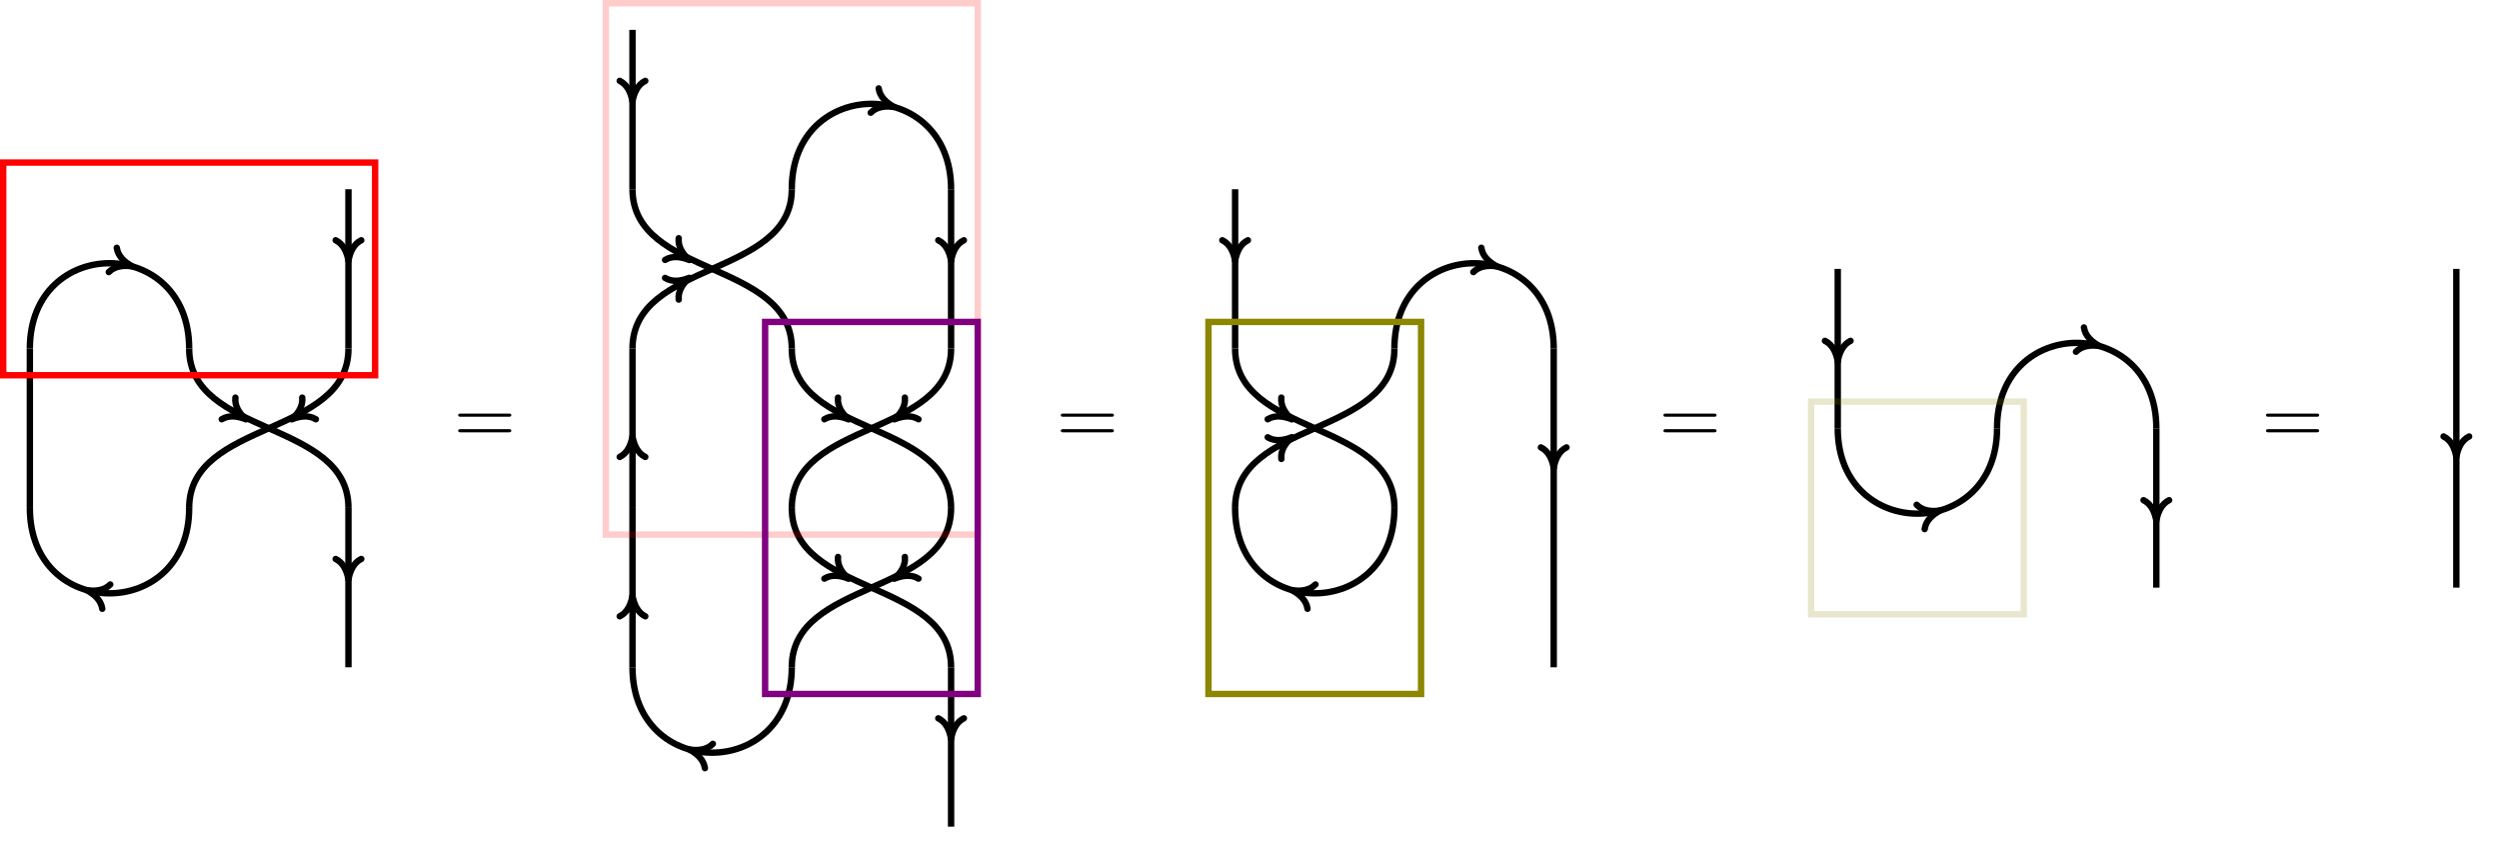
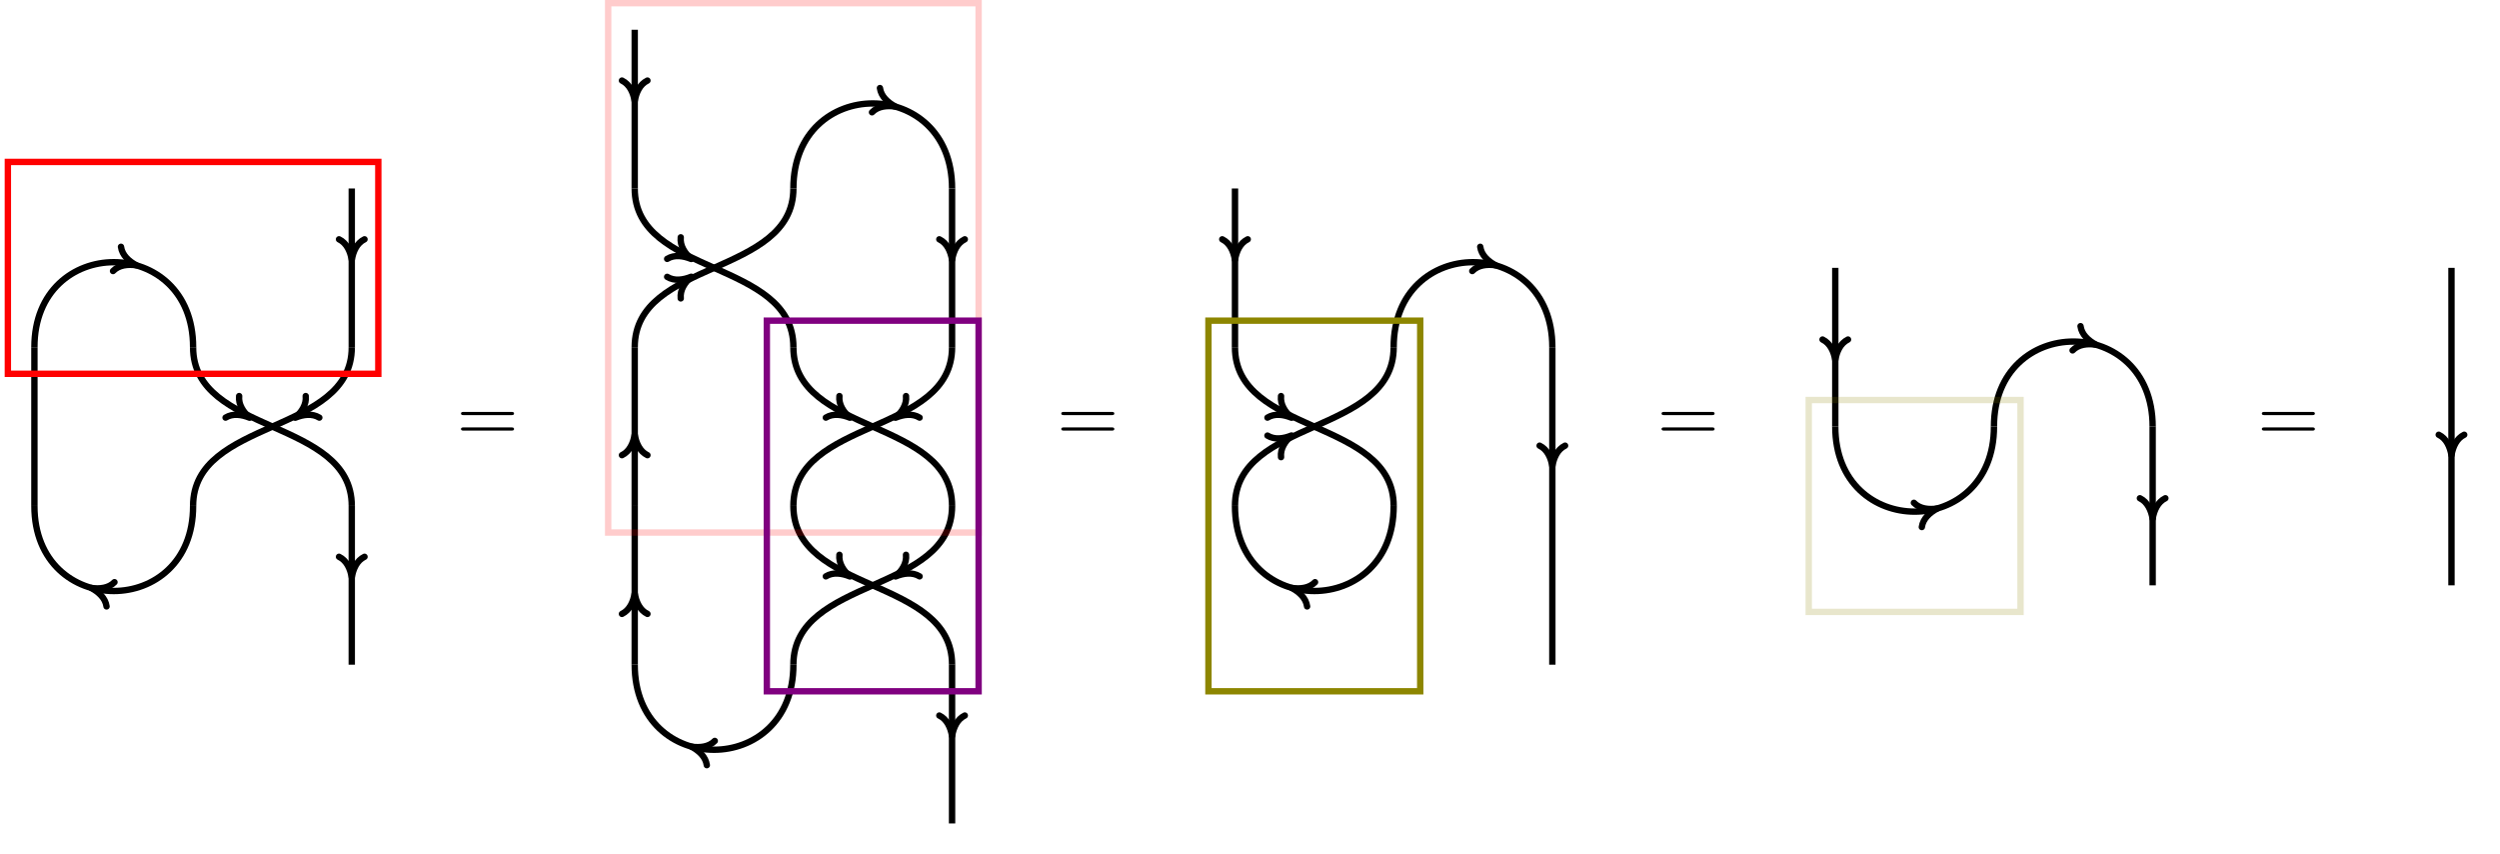
- <svg xmlns="http://www.w3.org/2000/svg" xmlns:xlink="http://www.w3.org/1999/xlink" width="466.931pt" height="159.378pt" viewBox="0 0 466.931 159.378" version="1.1">
+ <svg xmlns="http://www.w3.org/2000/svg" xmlns:xlink="http://www.w3.org/1999/xlink" width="466.931pt" height="159.378pt" viewBox="0 0 466.931 159.378" version="1.2">
  <defs>
    <g>
      <symbol overflow="visible" id="glyph0-0">
        <path style="stroke:none;" d="" />
      </symbol>
      <symbol overflow="visible" id="glyph0-1">
-         <path style="stroke:none;" d="M 10.266 -4.891 C 10.484 -4.891 10.766 -4.891 10.766 -5.188 C 10.766 -5.484 10.484 -5.484 10.281 -5.484 L 1.328 -5.484 C 1.125 -5.484 0.844 -5.484 0.844 -5.188 C 0.844 -4.891 1.125 -4.891 1.344 -4.891 Z M 10.281 -1.984 C 10.484 -1.984 10.766 -1.984 10.766 -2.281 C 10.766 -2.578 10.484 -2.578 10.266 -2.578 L 1.344 -2.578 C 1.125 -2.578 0.844 -2.578 0.844 -2.281 C 0.844 -1.984 1.125 -1.984 1.328 -1.984 Z M 10.281 -1.984 " />
+         <path style="stroke:none;" d="M 10.234 -4.875 C 10.453 -4.875 10.734 -4.875 10.734 -5.172 C 10.734 -5.469 10.453 -5.469 10.25 -5.469 L 1.328 -5.469 C 1.109 -5.469 0.828 -5.469 0.828 -5.172 C 0.828 -4.875 1.109 -4.875 1.344 -4.875 Z M 10.25 -1.984 C 10.453 -1.984 10.734 -1.984 10.734 -2.281 C 10.734 -2.578 10.453 -2.578 10.234 -2.578 L 1.344 -2.578 C 1.109 -2.578 0.828 -2.578 0.828 -2.281 C 0.828 -1.984 1.109 -1.984 1.328 -1.984 Z M 10.25 -1.984 " />
      </symbol>
    </g>
+     <clipPath id="clip1">
+       <path d="M 0.875 32 L 53 32 L 53 82 L 0.875 82 Z M 0.875 32 " />
+     </clipPath>
+     <clipPath id="clip2">
+       <path d="M 0.875 77 L 53 77 L 53 128 L 0.875 128 Z M 0.875 77 " />
+     </clipPath>
+     <clipPath id="clip3">
+       <path d="M 0.875 29 L 72 29 L 72 71 L 0.875 71 Z M 0.875 29 " />
+     </clipPath>
  </defs>
  <g id="surface1">
-     <path style="fill:none;stroke-width:0.797;stroke-linecap:butt;stroke-linejoin:miter;stroke:rgb(0%,0%,0%);stroke-opacity:1;stroke-miterlimit:10;" d="M 19.842 -29.763 L 19.842 -9.922 " transform="matrix(1.5,0,0,-1.5,35.343,79.9885)" />
-     <path style="fill:none;stroke-width:0.797;stroke-linecap:round;stroke-linejoin:round;stroke:rgb(0%,0%,0%);stroke-opacity:1;stroke-miterlimit:10;" d="M 2.55 1.595 C 2.084 0.637 1.047 0.186 0 0.001 C 1.047 -0.186 2.084 -0.637 2.55 -1.595 " transform="matrix(0,-1.5,-1.5,0,65.10714,108.2233)" />
-     <path style="fill:none;stroke-width:0.797;stroke-linecap:butt;stroke-linejoin:miter;stroke:rgb(0%,0%,0%);stroke-opacity:1;stroke-miterlimit:10;" d="M 19.842 -9.922 C 19.842 1.065 0.001 -1.065 0.001 9.922 " transform="matrix(1.5,0,0,-1.5,35.343,79.9885)" />
-     <path style="fill:none;stroke-width:0.797;stroke-linecap:round;stroke-linejoin:round;stroke:rgb(0%,0%,0%);stroke-opacity:1;stroke-miterlimit:10;" d="M 2.552 1.594 C 2.084 0.637 1.047 0.187 0 0.001 C 1.045 -0.187 2.084 -0.637 2.55 -1.593 " transform="matrix(-1.269,-0.799695,-0.799695,1.269,45.94284,78.32275)" />
-     <path style="fill:none;stroke-width:0.797;stroke-linecap:butt;stroke-linejoin:miter;stroke:rgb(0%,0%,0%);stroke-opacity:1;stroke-miterlimit:10;" d="M -19.843 9.922 C -19.843 24.094 0.001 24.094 0.001 9.922 " transform="matrix(1.5,0,0,-1.5,35.343,79.9885)" />
-     <path style="fill:none;stroke-width:0.797;stroke-linecap:round;stroke-linejoin:round;stroke:rgb(0%,0%,0%);stroke-opacity:1;stroke-miterlimit:10;" d="M -2.551 1.594 C -2.085 0.637 -1.046 0.186 -0.001 0.001 C -1.047 -0.187 -2.086 -0.638 -2.55 -1.594 " transform="matrix(1.424955,0.468315,0.468315,-1.424955,24.70428,49.7398)" />
-     <path style="fill:none;stroke-width:0.797;stroke-linecap:butt;stroke-linejoin:miter;stroke:rgb(0%,0%,0%);stroke-opacity:1;stroke-miterlimit:10;" d="M -19.843 9.922 L -19.843 -9.922 " transform="matrix(1.5,0,0,-1.5,35.343,79.9885)" />
-     <path style="fill:none;stroke-width:0.797;stroke-linecap:butt;stroke-linejoin:miter;stroke:rgb(0%,0%,0%);stroke-opacity:1;stroke-miterlimit:10;" d="M 0.001 -9.922 C 0.001 -24.094 -19.843 -24.094 -19.843 -9.922 " transform="matrix(1.5,0,0,-1.5,35.343,79.9885)" />
-     <path style="fill:none;stroke-width:0.797;stroke-linecap:round;stroke-linejoin:round;stroke:rgb(0%,0%,0%);stroke-opacity:1;stroke-miterlimit:10;" d="M -2.55 1.594 C -2.085 0.637 -1.046 0.186 -0.001 0 C -1.047 -0.187 -2.086 -0.638 -2.55 -1.594 " transform="matrix(-1.424955,-0.468315,-0.468315,1.424955,16.2177,110.2372)" />
-     <path style="fill:none;stroke-width:0.797;stroke-linecap:butt;stroke-linejoin:miter;stroke:rgb(0%,0%,0%);stroke-opacity:1;stroke-miterlimit:10;" d="M 0.001 -9.922 C 0.001 1.065 19.842 -1.065 19.842 9.922 " transform="matrix(1.5,0,0,-1.5,35.343,79.9885)" />
-     <path style="fill:none;stroke-width:0.797;stroke-linecap:round;stroke-linejoin:round;stroke:rgb(0%,0%,0%);stroke-opacity:1;stroke-miterlimit:10;" d="M 2.55 1.593 C 2.083 0.638 1.047 0.186 -0 -0.001 C 1.046 -0.187 2.086 -0.638 2.552 -1.594 " transform="matrix(1.269,-0.799695,-0.799695,-1.269,54.50717,78.32275)" />
-     <path style="fill:none;stroke-width:0.797;stroke-linecap:butt;stroke-linejoin:miter;stroke:rgb(0%,0%,0%);stroke-opacity:1;stroke-miterlimit:10;" d="M 19.842 9.922 L 19.842 29.763 " transform="matrix(1.5,0,0,-1.5,35.343,79.9885)" />
-     <path style="fill:none;stroke-width:0.797;stroke-linecap:round;stroke-linejoin:round;stroke:rgb(0%,0%,0%);stroke-opacity:1;stroke-miterlimit:10;" d="M 2.549 1.595 C 2.083 0.637 1.047 0.186 -0 0.001 C 1.047 -0.186 2.083 -0.637 2.549 -1.595 " transform="matrix(0,-1.5,-1.5,0,65.10714,48.69524)" />
-     <path style="fill:none;stroke-width:0.797;stroke-linecap:butt;stroke-linejoin:miter;stroke:rgb(100%,0%,0%);stroke-opacity:1;stroke-miterlimit:10;" d="M -23.164 6.602 L 23.165 6.602 L 23.165 33.083 L -23.164 33.083 Z M -23.164 6.602 " transform="matrix(1.5,0,0,-1.5,35.343,79.9885)" />
+     <path style="fill:none;stroke-width:0.797;stroke-linecap:butt;stroke-linejoin:miter;stroke:rgb(0%,0%,0%);stroke-opacity:1;stroke-miterlimit:10;" d="M 19.842 -29.763 L 19.842 -9.92 " transform="matrix(1.494169,0,0,-1.494169,36.07883,79.67754)" />
+     <path style="fill:none;stroke-width:0.797;stroke-linecap:round;stroke-linejoin:round;stroke:rgb(0%,0%,0%);stroke-opacity:1;stroke-miterlimit:10;" d="M 2.55 1.595 C 2.085 0.638 1.047 0.186 0.001 0 C 1.047 -0.185 2.085 -0.637 2.55 -1.594 " transform="matrix(0,-1.494169,-1.494169,0,65.72727,107.8026)" />
+     <path style="fill:none;stroke-width:0.797;stroke-linecap:butt;stroke-linejoin:miter;stroke:rgb(0%,0%,0%);stroke-opacity:1;stroke-miterlimit:10;" d="M 19.842 -9.92 C 19.842 1.065 -0 -1.065 -0 9.923 " transform="matrix(1.494169,0,0,-1.494169,36.07883,79.67754)" />
+     <path style="fill:none;stroke-width:0.797;stroke-linecap:round;stroke-linejoin:round;stroke:rgb(0%,0%,0%);stroke-opacity:1;stroke-miterlimit:10;" d="M 2.551 1.593 C 2.084 0.637 1.045 0.187 -0 0.001 C 1.045 -0.187 2.084 -0.639 2.55 -1.594 " transform="matrix(-1.264067,-0.796586,-0.796586,1.264067,46.63747,78.01827)" />
+     <g clip-path="url(#clip1)" clip-rule="nonzero">
+       <path style="fill:none;stroke-width:0.797;stroke-linecap:butt;stroke-linejoin:miter;stroke:rgb(0%,0%,0%);stroke-opacity:1;stroke-miterlimit:10;" d="M -19.843 9.923 C -19.843 24.095 -0 24.095 -0 9.923 " transform="matrix(1.494169,0,0,-1.494169,36.07883,79.67754)" />
+     </g>
+     <path style="fill:none;stroke-width:0.797;stroke-linecap:round;stroke-linejoin:round;stroke:rgb(0%,0%,0%);stroke-opacity:1;stroke-miterlimit:10;" d="M -2.55 1.594 C -2.085 0.638 -1.047 0.187 -0.001 -0 C -1.046 -0.187 -2.083 -0.638 -2.55 -1.595 " transform="matrix(1.419415,0.466494,0.466494,-1.419415,25.48147,49.54644)" />
+     <path style="fill:none;stroke-width:0.797;stroke-linecap:butt;stroke-linejoin:miter;stroke:rgb(0%,0%,0%);stroke-opacity:1;stroke-miterlimit:10;" d="M -19.843 9.923 L -19.843 -9.92 " transform="matrix(1.494169,0,0,-1.494169,36.07883,79.67754)" />
+     <g clip-path="url(#clip2)" clip-rule="nonzero">
+       <path style="fill:none;stroke-width:0.797;stroke-linecap:butt;stroke-linejoin:miter;stroke:rgb(0%,0%,0%);stroke-opacity:1;stroke-miterlimit:10;" d="M -0 -9.92 C -0 -24.095 -19.843 -24.095 -19.843 -9.92 " transform="matrix(1.494169,0,0,-1.494169,36.07883,79.67754)" />
+     </g>
+     <path style="fill:none;stroke-width:0.797;stroke-linecap:round;stroke-linejoin:round;stroke:rgb(0%,0%,0%);stroke-opacity:1;stroke-miterlimit:10;" d="M -2.552 1.594 C -2.084 0.639 -1.046 0.187 0 0 C -1.045 -0.186 -2.085 -0.638 -2.55 -1.595 " transform="matrix(-1.419415,-0.466494,-0.466494,1.419415,17.02789,109.8087)" />
+     <path style="fill:none;stroke-width:0.797;stroke-linecap:butt;stroke-linejoin:miter;stroke:rgb(0%,0%,0%);stroke-opacity:1;stroke-miterlimit:10;" d="M -0 -9.92 C -0 1.065 19.842 -1.065 19.842 9.923 " transform="matrix(1.494169,0,0,-1.494169,36.07883,79.67754)" />
+     <path style="fill:none;stroke-width:0.797;stroke-linecap:round;stroke-linejoin:round;stroke:rgb(0%,0%,0%);stroke-opacity:1;stroke-miterlimit:10;" d="M 2.549 1.594 C 2.086 0.638 1.047 0.186 -0.001 -0.001 C 1.046 -0.188 2.085 -0.638 2.552 -1.594 " transform="matrix(1.264067,-0.796586,-0.796586,-1.264067,55.1685,78.01827)" />
+     <path style="fill:none;stroke-width:0.797;stroke-linecap:butt;stroke-linejoin:miter;stroke:rgb(0%,0%,0%);stroke-opacity:1;stroke-miterlimit:10;" d="M 19.842 9.923 L 19.842 29.765 " transform="matrix(1.494169,0,0,-1.494169,36.07883,79.67754)" />
+     <path style="fill:none;stroke-width:0.797;stroke-linecap:round;stroke-linejoin:round;stroke:rgb(0%,0%,0%);stroke-opacity:1;stroke-miterlimit:10;" d="M 2.55 1.595 C 2.085 0.638 1.047 0.186 -0.001 0 C 1.047 -0.185 2.085 -0.637 2.55 -1.594 " transform="matrix(0,-1.494169,-1.494169,0,65.72727,48.50594)" />
+     <g clip-path="url(#clip3)" clip-rule="nonzero">
+       <path style="fill:none;stroke-width:0.797;stroke-linecap:butt;stroke-linejoin:miter;stroke:rgb(100%,0%,0%);stroke-opacity:1;stroke-miterlimit:10;" d="M -23.163 6.6 L 23.162 6.6 L 23.162 33.086 L -23.163 33.086 Z M -23.163 6.6 " transform="matrix(1.494169,0,0,-1.494169,36.07883,79.67754)" />
+     </g>
    <g style="fill:rgb(0%,0%,0%);fill-opacity:1;">
-       <use xlink:href="#glyph0-1" x="84.766" y="82.729" />
+       <use xlink:href="#glyph0-1" x="85.31" y="82.407" />
    </g>
-     <path style="fill:none;stroke-width:0.797;stroke-linecap:butt;stroke-linejoin:miter;stroke:rgb(0%,0%,0%);stroke-opacity:1;stroke-miterlimit:10;" d="M 94.909 -49.607 L 94.909 -29.763 " transform="matrix(1.5,0,0,-1.5,35.343,79.9885)" />
-     <path style="fill:none;stroke-width:0.797;stroke-linecap:round;stroke-linejoin:round;stroke:rgb(0%,0%,0%);stroke-opacity:1;stroke-miterlimit:10;" d="M 2.551 1.594 C 2.085 0.638 1.046 0.185 -0.001 0 C 1.046 -0.185 2.085 -0.638 2.551 -1.594 " transform="matrix(0,-1.5,-1.5,0,177.7071,137.9873)" />
-     <path style="fill:none;stroke-width:0.797;stroke-linecap:butt;stroke-linejoin:miter;stroke:rgb(0%,0%,0%);stroke-opacity:1;stroke-miterlimit:10;" d="M 94.909 -29.763 C 94.909 -18.776 75.066 -20.909 75.066 -9.922 " transform="matrix(1.5,0,0,-1.5,35.343,79.9885)" />
-     <path style="fill:none;stroke-width:0.797;stroke-linecap:round;stroke-linejoin:round;stroke:rgb(0%,0%,0%);stroke-opacity:1;stroke-miterlimit:10;" d="M 2.55 1.594 C 2.084 0.639 1.047 0.185 0 -0.001 C 1.046 -0.185 2.086 -0.638 2.55 -1.595 " transform="matrix(-1.269,-0.799695,-0.799695,1.269,158.5427,108.0867)" />
-     <path style="fill:none;stroke-width:0.797;stroke-linecap:butt;stroke-linejoin:miter;stroke:rgb(0%,0%,0%);stroke-opacity:1;stroke-miterlimit:10;" d="M 75.066 -9.922 C 75.066 1.065 94.909 -1.065 94.909 9.922 " transform="matrix(1.5,0,0,-1.5,35.343,79.9885)" />
-     <path style="fill:none;stroke-width:0.797;stroke-linecap:round;stroke-linejoin:round;stroke:rgb(0%,0%,0%);stroke-opacity:1;stroke-miterlimit:10;" d="M 2.551 1.593 C 2.084 0.637 1.046 0.186 -0.001 -0 C 1.045 -0.186 2.084 -0.637 2.55 -1.593 " transform="matrix(1.269,-0.799695,-0.799695,-1.269,167.1071,78.32275)" />
-     <path style="fill:none;stroke-width:0.797;stroke-linecap:butt;stroke-linejoin:miter;stroke:rgb(0%,0%,0%);stroke-opacity:1;stroke-miterlimit:10;" d="M 94.909 9.922 L 94.909 29.763 " transform="matrix(1.5,0,0,-1.5,35.343,79.9885)" />
-     <path style="fill:none;stroke-width:0.797;stroke-linecap:round;stroke-linejoin:round;stroke:rgb(0%,0%,0%);stroke-opacity:1;stroke-miterlimit:10;" d="M 2.549 1.594 C 2.083 0.638 1.047 0.185 -0 0 C 1.047 -0.185 2.083 -0.638 2.549 -1.594 " transform="matrix(0,-1.5,-1.5,0,177.7071,48.69524)" />
-     <path style="fill:none;stroke-width:0.797;stroke-linecap:butt;stroke-linejoin:miter;stroke:rgb(0%,0%,0%);stroke-opacity:1;stroke-miterlimit:10;" d="M 75.066 29.763 C 75.066 43.938 94.909 43.938 94.909 29.763 " transform="matrix(1.5,0,0,-1.5,35.343,79.9885)" />
-     <path style="fill:none;stroke-width:0.797;stroke-linecap:round;stroke-linejoin:round;stroke:rgb(0%,0%,0%);stroke-opacity:1;stroke-miterlimit:10;" d="M -2.551 1.593 C -2.086 0.638 -1.046 0.185 -0.001 -0.001 C -1.045 -0.185 -2.084 -0.636 -2.55 -1.595 " transform="matrix(1.424955,0.468315,0.468315,-1.424955,167.0682,19.97578)" />
-     <path style="fill:none;stroke-width:0.797;stroke-linecap:butt;stroke-linejoin:miter;stroke:rgb(0%,0%,0%);stroke-opacity:1;stroke-miterlimit:10;" d="M 75.066 29.763 C 75.066 18.776 55.224 20.909 55.224 9.922 " transform="matrix(1.5,0,0,-1.5,35.343,79.9885)" />
-     <path style="fill:none;stroke-width:0.797;stroke-linecap:round;stroke-linejoin:round;stroke:rgb(0%,0%,0%);stroke-opacity:1;stroke-miterlimit:10;" d="M 2.551 1.594 C 2.084 0.639 1.044 0.186 0.001 -0 C 1.047 -0.186 2.084 -0.636 2.551 -1.595 " transform="matrix(-1.269,0.799695,0.799695,1.269,128.7786,51.89028)" />
-     <path style="fill:none;stroke-width:0.797;stroke-linecap:butt;stroke-linejoin:miter;stroke:rgb(0%,0%,0%);stroke-opacity:1;stroke-miterlimit:10;" d="M 55.224 9.922 L 55.224 -9.922 " transform="matrix(1.5,0,0,-1.5,35.343,79.9885)" />
-     <path style="fill:none;stroke-width:0.797;stroke-linecap:round;stroke-linejoin:round;stroke:rgb(0%,0%,0%);stroke-opacity:1;stroke-miterlimit:10;" d="M 2.551 1.594 C 2.085 0.639 1.045 0.185 0.001 0.001 C 1.045 -0.187 2.085 -0.637 2.551 -1.593 " transform="matrix(0,1.5,1.5,0,118.1788,81.51774)" />
-     <path style="fill:none;stroke-width:0.797;stroke-linecap:butt;stroke-linejoin:miter;stroke:rgb(0%,0%,0%);stroke-opacity:1;stroke-miterlimit:10;" d="M 55.224 -9.922 L 55.224 -29.763 " transform="matrix(1.5,0,0,-1.5,35.343,79.9885)" />
-     <path style="fill:none;stroke-width:0.797;stroke-linecap:round;stroke-linejoin:round;stroke:rgb(0%,0%,0%);stroke-opacity:1;stroke-miterlimit:10;" d="M 2.552 1.594 C 2.086 0.639 1.047 0.185 -0 0.001 C 1.047 -0.187 2.086 -0.637 2.552 -1.593 " transform="matrix(0,1.5,1.5,0,118.1788,111.2818)" />
-     <path style="fill:none;stroke-width:0.797;stroke-linecap:butt;stroke-linejoin:miter;stroke:rgb(0%,0%,0%);stroke-opacity:1;stroke-miterlimit:10;" d="M 75.066 -29.763 C 75.066 -43.937 55.224 -43.937 55.224 -29.763 " transform="matrix(1.5,0,0,-1.5,35.343,79.9885)" />
-     <path style="fill:none;stroke-width:0.797;stroke-linecap:round;stroke-linejoin:round;stroke:rgb(0%,0%,0%);stroke-opacity:1;stroke-miterlimit:10;" d="M -2.552 1.595 C -2.084 0.638 -1.047 0.187 0.001 -0.001 C -1.046 -0.186 -2.084 -0.637 -2.551 -1.593 " transform="matrix(-1.424955,-0.468315,-0.468315,1.424955,128.8175,140.0012)" />
-     <path style="fill:none;stroke-width:0.797;stroke-linecap:butt;stroke-linejoin:miter;stroke:rgb(0%,0%,0%);stroke-opacity:1;stroke-miterlimit:10;" d="M 75.066 -29.763 C 75.066 -18.776 94.909 -20.909 94.909 -9.922 " transform="matrix(1.5,0,0,-1.5,35.343,79.9885)" />
-     <path style="fill:none;stroke-width:0.797;stroke-linecap:round;stroke-linejoin:round;stroke:rgb(0%,0%,0%);stroke-opacity:1;stroke-miterlimit:10;" d="M 2.552 1.594 C 2.085 0.638 1.045 0.185 -0.001 0.001 C 1.046 -0.185 2.084 -0.638 2.55 -1.594 " transform="matrix(1.269,-0.799695,-0.799695,-1.269,167.1071,108.0867)" />
-     <path style="fill:none;stroke-width:0.797;stroke-linecap:butt;stroke-linejoin:miter;stroke:rgb(0%,0%,0%);stroke-opacity:1;stroke-miterlimit:10;" d="M 94.909 -9.922 C 94.909 1.065 75.066 -1.065 75.066 9.922 " transform="matrix(1.5,0,0,-1.5,35.343,79.9885)" />
-     <path style="fill:none;stroke-width:0.797;stroke-linecap:round;stroke-linejoin:round;stroke:rgb(0%,0%,0%);stroke-opacity:1;stroke-miterlimit:10;" d="M 2.551 1.593 C 2.085 0.638 1.046 0.186 -0.001 0.001 C 1.047 -0.186 2.085 -0.637 2.549 -1.594 " transform="matrix(-1.269,-0.799695,-0.799695,1.269,158.5427,78.32275)" />
-     <path style="fill:none;stroke-width:0.797;stroke-linecap:butt;stroke-linejoin:miter;stroke:rgb(0%,0%,0%);stroke-opacity:1;stroke-miterlimit:10;" d="M 75.066 9.922 C 75.066 20.909 55.224 18.776 55.224 29.763 " transform="matrix(1.5,0,0,-1.5,35.343,79.9885)" />
-     <path style="fill:none;stroke-width:0.797;stroke-linecap:round;stroke-linejoin:round;stroke:rgb(0%,0%,0%);stroke-opacity:1;stroke-miterlimit:10;" d="M 2.551 1.595 C 2.084 0.636 1.047 0.186 0.001 0 C 1.046 -0.188 2.084 -0.638 2.551 -1.594 " transform="matrix(-1.269,-0.799695,-0.799695,1.269,128.7786,48.55879)" />
-     <path style="fill:none;stroke-width:0.797;stroke-linecap:butt;stroke-linejoin:miter;stroke:rgb(0%,0%,0%);stroke-opacity:1;stroke-miterlimit:10;" d="M 55.224 29.763 L 55.224 49.607 " transform="matrix(1.5,0,0,-1.5,35.343,79.9885)" />
-     <path style="fill:none;stroke-width:0.797;stroke-linecap:round;stroke-linejoin:round;stroke:rgb(0%,0%,0%);stroke-opacity:1;stroke-miterlimit:10;" d="M 2.551 1.593 C 2.084 0.637 1.045 0.187 0.001 -0.001 C 1.045 -0.185 2.084 -0.639 2.551 -1.594 " transform="matrix(0,-1.5,-1.5,0,118.1788,18.93123)" />
-     <path style="fill:none;stroke-width:0.797;stroke-linecap:butt;stroke-linejoin:miter;stroke:rgb(100%,0%,0%);stroke-opacity:0.2;stroke-miterlimit:10;" d="M 51.904 -13.242 L 98.23 -13.242 L 98.23 52.927 L 51.904 52.927 Z M 51.904 -13.242 " transform="matrix(1.5,0,0,-1.5,35.343,79.9885)" />
-     <path style="fill:none;stroke-width:0.797;stroke-linecap:butt;stroke-linejoin:miter;stroke:rgb(50%,0%,50%);stroke-opacity:1;stroke-miterlimit:10;" d="M 71.745 -33.086 L 98.23 -33.086 L 98.23 13.242 L 71.745 13.242 Z M 71.745 -33.086 " transform="matrix(1.5,0,0,-1.5,35.343,79.9885)" />
+     <path style="fill:none;stroke-width:0.797;stroke-linecap:butt;stroke-linejoin:miter;stroke:rgb(0%,0%,0%);stroke-opacity:1;stroke-miterlimit:10;" d="M 94.91 -49.606 L 94.91 -29.763 " transform="matrix(1.494169,0,0,-1.494169,36.07883,79.67754)" />
+     <path style="fill:none;stroke-width:0.797;stroke-linecap:round;stroke-linejoin:round;stroke:rgb(0%,0%,0%);stroke-opacity:1;stroke-miterlimit:10;" d="M 2.55 1.594 C 2.085 0.637 1.047 0.185 0.001 -0.001 C 1.047 -0.186 2.085 -0.639 2.55 -1.593 " transform="matrix(0,-1.494169,-1.494169,0,177.8895,137.4509)" />
+     <path style="fill:none;stroke-width:0.797;stroke-linecap:butt;stroke-linejoin:miter;stroke:rgb(0%,0%,0%);stroke-opacity:1;stroke-miterlimit:10;" d="M 94.91 -29.763 C 94.91 -18.778 75.067 -20.908 75.067 -9.92 " transform="matrix(1.494169,0,0,-1.494169,36.07883,79.67754)" />
+     <path style="fill:none;stroke-width:0.797;stroke-linecap:round;stroke-linejoin:round;stroke:rgb(0%,0%,0%);stroke-opacity:1;stroke-miterlimit:10;" d="M 2.552 1.594 C 2.085 0.638 1.047 0.185 -0.001 0 C 1.047 -0.186 2.085 -0.638 2.551 -1.593 " transform="matrix(-1.264067,-0.796586,-0.796586,1.264067,158.7996,107.6665)" />
+     <path style="fill:none;stroke-width:0.797;stroke-linecap:butt;stroke-linejoin:miter;stroke:rgb(0%,0%,0%);stroke-opacity:1;stroke-miterlimit:10;" d="M 75.067 -9.92 C 75.067 1.065 94.91 -1.065 94.91 9.923 " transform="matrix(1.494169,0,0,-1.494169,36.07883,79.67754)" />
+     <path style="fill:none;stroke-width:0.797;stroke-linecap:round;stroke-linejoin:round;stroke:rgb(0%,0%,0%);stroke-opacity:1;stroke-miterlimit:10;" d="M 2.55 1.593 C 2.084 0.638 1.046 0.187 0 -0.001 C 1.045 -0.187 2.084 -0.637 2.551 -1.593 " transform="matrix(1.264067,-0.796586,-0.796586,-1.264067,167.3307,78.01827)" />
+     <path style="fill:none;stroke-width:0.797;stroke-linecap:butt;stroke-linejoin:miter;stroke:rgb(0%,0%,0%);stroke-opacity:1;stroke-miterlimit:10;" d="M 94.91 9.923 L 94.91 29.765 " transform="matrix(1.494169,0,0,-1.494169,36.07883,79.67754)" />
+     <path style="fill:none;stroke-width:0.797;stroke-linecap:round;stroke-linejoin:round;stroke:rgb(0%,0%,0%);stroke-opacity:1;stroke-miterlimit:10;" d="M 2.55 1.594 C 2.085 0.637 1.047 0.185 -0.001 -0.001 C 1.047 -0.186 2.085 -0.639 2.55 -1.593 " transform="matrix(0,-1.494169,-1.494169,0,177.8895,48.50594)" />
+     <path style="fill:none;stroke-width:0.797;stroke-linecap:butt;stroke-linejoin:miter;stroke:rgb(0%,0%,0%);stroke-opacity:1;stroke-miterlimit:10;" d="M 75.067 29.765 C 75.067 43.938 94.91 43.938 94.91 29.765 " transform="matrix(1.494169,0,0,-1.494169,36.07883,79.67754)" />
+     <path style="fill:none;stroke-width:0.797;stroke-linecap:round;stroke-linejoin:round;stroke:rgb(0%,0%,0%);stroke-opacity:1;stroke-miterlimit:10;" d="M -2.551 1.594 C -2.086 0.638 -1.046 0.187 0.001 0 C -1.047 -0.187 -2.085 -0.639 -2.549 -1.595 " transform="matrix(1.419415,0.466494,0.466494,-1.419415,167.292,19.89812)" />
+     <path style="fill:none;stroke-width:0.797;stroke-linecap:butt;stroke-linejoin:miter;stroke:rgb(0%,0%,0%);stroke-opacity:1;stroke-miterlimit:10;" d="M 75.067 29.765 C 75.067 18.777 55.225 20.908 55.225 9.923 " transform="matrix(1.494169,0,0,-1.494169,36.07883,79.67754)" />
+     <path style="fill:none;stroke-width:0.797;stroke-linecap:round;stroke-linejoin:round;stroke:rgb(0%,0%,0%);stroke-opacity:1;stroke-miterlimit:10;" d="M 2.551 1.593 C 2.085 0.638 1.047 0.186 -0.001 -0 C 1.046 -0.187 2.085 -0.638 2.552 -1.593 " transform="matrix(-1.264067,0.796586,0.796586,1.264067,129.1512,51.68855)" />
+     <path style="fill:none;stroke-width:0.797;stroke-linecap:butt;stroke-linejoin:miter;stroke:rgb(0%,0%,0%);stroke-opacity:1;stroke-miterlimit:10;" d="M 55.225 9.923 L 55.225 -9.92 " transform="matrix(1.494169,0,0,-1.494169,36.07883,79.67754)" />
+     <path style="fill:none;stroke-width:0.797;stroke-linecap:round;stroke-linejoin:round;stroke:rgb(0%,0%,0%);stroke-opacity:1;stroke-miterlimit:10;" d="M 2.551 1.593 C 2.085 0.639 1.047 0.186 -0.001 0.001 C 1.047 -0.185 2.085 -0.637 2.551 -1.594 " transform="matrix(0,1.494169,1.494169,0,118.5926,81.20083)" />
+     <path style="fill:none;stroke-width:0.797;stroke-linecap:butt;stroke-linejoin:miter;stroke:rgb(0%,0%,0%);stroke-opacity:1;stroke-miterlimit:10;" d="M 55.225 -9.92 L 55.225 -29.763 " transform="matrix(1.494169,0,0,-1.494169,36.07883,79.67754)" />
+     <path style="fill:none;stroke-width:0.797;stroke-linecap:round;stroke-linejoin:round;stroke:rgb(0%,0%,0%);stroke-opacity:1;stroke-miterlimit:10;" d="M 2.551 1.593 C 2.085 0.639 1.047 0.186 -0.001 0.001 C 1.047 -0.185 2.085 -0.637 2.551 -1.594 " transform="matrix(0,1.494169,1.494169,0,118.5926,110.8491)" />
+     <path style="fill:none;stroke-width:0.797;stroke-linecap:butt;stroke-linejoin:miter;stroke:rgb(0%,0%,0%);stroke-opacity:1;stroke-miterlimit:10;" d="M 75.067 -29.763 C 75.067 -43.938 55.225 -43.938 55.225 -29.763 " transform="matrix(1.494169,0,0,-1.494169,36.07883,79.67754)" />
+     <path style="fill:none;stroke-width:0.797;stroke-linecap:round;stroke-linejoin:round;stroke:rgb(0%,0%,0%);stroke-opacity:1;stroke-miterlimit:10;" d="M -2.551 1.595 C -2.085 0.639 -1.047 0.184 -0.001 -0 C -1.046 -0.187 -2.084 -0.638 -2.551 -1.595 " transform="matrix(-1.419415,-0.466494,-0.466494,1.419415,129.1899,139.457)" />
+     <path style="fill:none;stroke-width:0.797;stroke-linecap:butt;stroke-linejoin:miter;stroke:rgb(0%,0%,0%);stroke-opacity:1;stroke-miterlimit:10;" d="M 75.067 -29.763 C 75.067 -18.778 94.91 -20.908 94.91 -9.92 " transform="matrix(1.494169,0,0,-1.494169,36.07883,79.67754)" />
+     <path style="fill:none;stroke-width:0.797;stroke-linecap:round;stroke-linejoin:round;stroke:rgb(0%,0%,0%);stroke-opacity:1;stroke-miterlimit:10;" d="M 2.55 1.593 C 2.084 0.638 1.046 0.187 0 -0.001 C 1.047 -0.185 2.084 -0.638 2.551 -1.593 " transform="matrix(1.264067,-0.796586,-0.796586,-1.264067,167.3307,107.6665)" />
+     <path style="fill:none;stroke-width:0.797;stroke-linecap:butt;stroke-linejoin:miter;stroke:rgb(0%,0%,0%);stroke-opacity:1;stroke-miterlimit:10;" d="M 94.91 -9.92 C 94.91 1.065 75.067 -1.065 75.067 9.923 " transform="matrix(1.494169,0,0,-1.494169,36.07883,79.67754)" />
+     <path style="fill:none;stroke-width:0.797;stroke-linecap:round;stroke-linejoin:round;stroke:rgb(0%,0%,0%);stroke-opacity:1;stroke-miterlimit:10;" d="M 2.552 1.594 C 2.085 0.638 1.046 0.187 -0.001 0 C 1.047 -0.186 2.085 -0.638 2.551 -1.593 " transform="matrix(-1.264067,-0.796586,-0.796586,1.264067,158.7996,78.01827)" />
+     <path style="fill:none;stroke-width:0.797;stroke-linecap:butt;stroke-linejoin:miter;stroke:rgb(0%,0%,0%);stroke-opacity:1;stroke-miterlimit:10;" d="M 75.067 9.923 C 75.067 20.908 55.225 18.777 55.225 29.765 " transform="matrix(1.494169,0,0,-1.494169,36.07883,79.67754)" />
+     <path style="fill:none;stroke-width:0.797;stroke-linecap:round;stroke-linejoin:round;stroke:rgb(0%,0%,0%);stroke-opacity:1;stroke-miterlimit:10;" d="M 2.552 1.593 C 2.085 0.638 1.046 0.187 -0.001 0 C 1.047 -0.186 2.085 -0.638 2.551 -1.593 " transform="matrix(-1.264067,-0.796586,-0.796586,1.264067,129.1512,48.37002)" />
+     <path style="fill:none;stroke-width:0.797;stroke-linecap:butt;stroke-linejoin:miter;stroke:rgb(0%,0%,0%);stroke-opacity:1;stroke-miterlimit:10;" d="M 55.225 29.765 L 55.225 49.605 " transform="matrix(1.494169,0,0,-1.494169,36.07883,79.67754)" />
+     <path style="fill:none;stroke-width:0.797;stroke-linecap:round;stroke-linejoin:round;stroke:rgb(0%,0%,0%);stroke-opacity:1;stroke-miterlimit:10;" d="M 2.55 1.594 C 2.085 0.637 1.047 0.185 -0.001 -0.001 C 1.047 -0.186 2.085 -0.639 2.55 -1.593 " transform="matrix(0,-1.494169,-1.494169,0,118.5926,18.85763)" />
+     <path style="fill:none;stroke-width:0.797;stroke-linecap:butt;stroke-linejoin:miter;stroke:rgb(100%,0%,0%);stroke-opacity:0.2;stroke-miterlimit:10;" d="M 51.904 -13.243 L 98.23 -13.243 L 98.23 52.928 L 51.904 52.928 Z M 51.904 -13.243 " transform="matrix(1.494169,0,0,-1.494169,36.07883,79.67754)" />
+     <path style="fill:none;stroke-width:0.797;stroke-linecap:butt;stroke-linejoin:miter;stroke:rgb(50%,0%,50%);stroke-opacity:1;stroke-miterlimit:10;" d="M 71.747 -33.086 L 98.23 -33.086 L 98.23 13.243 L 71.747 13.243 Z M 71.747 -33.086 " transform="matrix(1.494169,0,0,-1.494169,36.07883,79.67754)" />
    <g style="fill:rgb(0%,0%,0%);fill-opacity:1;">
-       <use xlink:href="#glyph0-1" x="197.365" y="82.729" />
+       <use xlink:href="#glyph0-1" x="197.471" y="82.407" />
    </g>
-     <path style="fill:none;stroke-width:0.797;stroke-linecap:butt;stroke-linejoin:miter;stroke:rgb(0%,0%,0%);stroke-opacity:1;stroke-miterlimit:10;" d="M 169.977 -29.763 L 169.977 9.922 " transform="matrix(1.5,0,0,-1.5,35.343,79.9885)" />
-     <path style="fill:none;stroke-width:0.797;stroke-linecap:round;stroke-linejoin:round;stroke:rgb(0%,0%,0%);stroke-opacity:1;stroke-miterlimit:10;" d="M 2.551 1.595 C 2.085 0.637 1.045 0.186 0.001 -0.001 C 1.045 -0.186 2.085 -0.636 2.551 -1.595 " transform="matrix(0,-1.5,-1.5,0,290.307,87.38854)" />
-     <path style="fill:none;stroke-width:0.797;stroke-linecap:butt;stroke-linejoin:miter;stroke:rgb(0%,0%,0%);stroke-opacity:1;stroke-miterlimit:10;" d="M 150.133 9.922 C 150.133 24.094 169.977 24.094 169.977 9.922 " transform="matrix(1.5,0,0,-1.5,35.343,79.9885)" />
-     <path style="fill:none;stroke-width:0.797;stroke-linecap:round;stroke-linejoin:round;stroke:rgb(0%,0%,0%);stroke-opacity:1;stroke-miterlimit:10;" d="M -2.55 1.595 C -2.085 0.637 -1.046 0.187 -0 0.001 C -1.046 -0.187 -2.085 -0.638 -2.549 -1.593 " transform="matrix(1.424955,0.468315,0.468315,-1.424955,279.6681,49.7398)" />
-     <path style="fill:none;stroke-width:0.797;stroke-linecap:butt;stroke-linejoin:miter;stroke:rgb(0%,0%,0%);stroke-opacity:1;stroke-miterlimit:10;" d="M 150.133 9.922 C 150.133 -1.065 130.29 1.065 130.29 -9.922 " transform="matrix(1.5,0,0,-1.5,35.343,79.9885)" />
-     <path style="fill:none;stroke-width:0.797;stroke-linecap:round;stroke-linejoin:round;stroke:rgb(0%,0%,0%);stroke-opacity:1;stroke-miterlimit:10;" d="M 2.549 1.593 C 2.085 0.636 1.046 0.186 -0.001 -0.001 C 1.046 -0.186 2.085 -0.638 2.551 -1.594 " transform="matrix(-1.269,0.799695,0.799695,1.269,241.3786,81.65425)" />
-     <path style="fill:none;stroke-width:0.797;stroke-linecap:butt;stroke-linejoin:miter;stroke:rgb(0%,0%,0%);stroke-opacity:1;stroke-miterlimit:10;" d="M 150.133 -9.922 C 150.133 -24.094 130.29 -24.094 130.29 -9.922 " transform="matrix(1.5,0,0,-1.5,35.343,79.9885)" />
-     <path style="fill:none;stroke-width:0.797;stroke-linecap:round;stroke-linejoin:round;stroke:rgb(0%,0%,0%);stroke-opacity:1;stroke-miterlimit:10;" d="M -2.55 1.594 C -2.085 0.637 -1.046 0.186 -0.001 0.001 C -1.046 -0.187 -2.085 -0.638 -2.55 -1.594 " transform="matrix(-1.424955,-0.468315,-0.468315,1.424955,241.4175,110.2372)" />
-     <path style="fill:none;stroke-width:0.797;stroke-linecap:butt;stroke-linejoin:miter;stroke:rgb(0%,0%,0%);stroke-opacity:1;stroke-miterlimit:10;" d="M 150.133 -9.922 C 150.133 1.065 130.29 -1.065 130.29 9.922 " transform="matrix(1.5,0,0,-1.5,35.343,79.9885)" />
-     <path style="fill:none;stroke-width:0.797;stroke-linecap:round;stroke-linejoin:round;stroke:rgb(0%,0%,0%);stroke-opacity:1;stroke-miterlimit:10;" d="M 2.551 1.593 C 2.085 0.638 1.046 0.186 -0.001 0.001 C 1.046 -0.186 2.085 -0.637 2.549 -1.594 " transform="matrix(-1.269,-0.799695,-0.799695,1.269,241.3786,78.32275)" />
-     <path style="fill:none;stroke-width:0.797;stroke-linecap:butt;stroke-linejoin:miter;stroke:rgb(0%,0%,0%);stroke-opacity:1;stroke-miterlimit:10;" d="M 130.29 9.922 L 130.29 29.763 " transform="matrix(1.5,0,0,-1.5,35.343,79.9885)" />
-     <path style="fill:none;stroke-width:0.797;stroke-linecap:round;stroke-linejoin:round;stroke:rgb(0%,0%,0%);stroke-opacity:1;stroke-miterlimit:10;" d="M 2.549 1.595 C 2.083 0.636 1.047 0.186 -0 0.001 C 1.047 -0.187 2.083 -0.637 2.549 -1.593 " transform="matrix(0,-1.5,-1.5,0,230.7787,48.69524)" />
-     <path style="fill:none;stroke-width:0.797;stroke-linecap:butt;stroke-linejoin:miter;stroke:rgb(55.489%,52.55%,0%);stroke-opacity:1;stroke-miterlimit:10;" d="M 126.969 -33.086 L 153.454 -33.086 L 153.454 13.242 L 126.969 13.242 Z M 126.969 -33.086 " transform="matrix(1.5,0,0,-1.5,35.343,79.9885)" />
+     <path style="fill:none;stroke-width:0.797;stroke-linecap:butt;stroke-linejoin:miter;stroke:rgb(0%,0%,0%);stroke-opacity:1;stroke-miterlimit:10;" d="M 169.975 -29.763 L 169.975 9.923 " transform="matrix(1.494169,0,0,-1.494169,36.07883,79.67754)" />
+     <path style="fill:none;stroke-width:0.797;stroke-linecap:round;stroke-linejoin:round;stroke:rgb(0%,0%,0%);stroke-opacity:1;stroke-miterlimit:10;" d="M 2.55 1.593 C 2.085 0.638 1.047 0.186 0.001 0.001 C 1.047 -0.185 2.085 -0.637 2.55 -1.594 " transform="matrix(0,-1.494169,-1.494169,0,290.0517,87.04882)" />
+     <path style="fill:none;stroke-width:0.797;stroke-linecap:butt;stroke-linejoin:miter;stroke:rgb(0%,0%,0%);stroke-opacity:1;stroke-miterlimit:10;" d="M 150.133 9.923 C 150.133 24.095 169.975 24.095 169.975 9.923 " transform="matrix(1.494169,0,0,-1.494169,36.07883,79.67754)" />
+     <path style="fill:none;stroke-width:0.797;stroke-linecap:round;stroke-linejoin:round;stroke:rgb(0%,0%,0%);stroke-opacity:1;stroke-miterlimit:10;" d="M -2.55 1.594 C -2.085 0.638 -1.047 0.187 -0.001 -0 C -1.046 -0.187 -2.083 -0.638 -2.55 -1.595 " transform="matrix(1.419415,0.466494,0.466494,-1.419415,279.4542,49.54644)" />
+     <path style="fill:none;stroke-width:0.797;stroke-linecap:butt;stroke-linejoin:miter;stroke:rgb(0%,0%,0%);stroke-opacity:1;stroke-miterlimit:10;" d="M 150.133 9.923 C 150.133 -1.065 130.29 1.065 130.29 -9.92 " transform="matrix(1.494169,0,0,-1.494169,36.07883,79.67754)" />
+     <path style="fill:none;stroke-width:0.797;stroke-linecap:round;stroke-linejoin:round;stroke:rgb(0%,0%,0%);stroke-opacity:1;stroke-miterlimit:10;" d="M 2.55 1.594 C 2.084 0.639 1.046 0.187 0 -0.001 C 1.045 -0.187 2.084 -0.637 2.551 -1.593 " transform="matrix(-1.264067,0.796586,0.796586,1.264067,241.3134,81.33682)" />
+     <path style="fill:none;stroke-width:0.797;stroke-linecap:butt;stroke-linejoin:miter;stroke:rgb(0%,0%,0%);stroke-opacity:1;stroke-miterlimit:10;" d="M 150.133 -9.92 C 150.133 -24.095 130.29 -24.095 130.29 -9.92 " transform="matrix(1.494169,0,0,-1.494169,36.07883,79.67754)" />
+     <path style="fill:none;stroke-width:0.797;stroke-linecap:round;stroke-linejoin:round;stroke:rgb(0%,0%,0%);stroke-opacity:1;stroke-miterlimit:10;" d="M -2.552 1.594 C -2.084 0.639 -1.046 0.187 0 0 C -1.047 -0.187 -2.085 -0.638 -2.549 -1.595 " transform="matrix(-1.419415,-0.466494,-0.466494,1.419415,241.3522,109.8087)" />
+     <path style="fill:none;stroke-width:0.797;stroke-linecap:butt;stroke-linejoin:miter;stroke:rgb(0%,0%,0%);stroke-opacity:1;stroke-miterlimit:10;" d="M 150.133 -9.92 C 150.133 1.065 130.29 -1.065 130.29 9.923 " transform="matrix(1.494169,0,0,-1.494169,36.07883,79.67754)" />
+     <path style="fill:none;stroke-width:0.797;stroke-linecap:round;stroke-linejoin:round;stroke:rgb(0%,0%,0%);stroke-opacity:1;stroke-miterlimit:10;" d="M 2.551 1.593 C 2.084 0.637 1.045 0.187 0 0.001 C 1.046 -0.187 2.084 -0.639 2.55 -1.593 " transform="matrix(-1.264067,-0.796586,-0.796586,1.264067,241.3134,78.01827)" />
+     <path style="fill:none;stroke-width:0.797;stroke-linecap:butt;stroke-linejoin:miter;stroke:rgb(0%,0%,0%);stroke-opacity:1;stroke-miterlimit:10;" d="M 130.29 9.923 L 130.29 29.765 " transform="matrix(1.494169,0,0,-1.494169,36.07883,79.67754)" />
+     <path style="fill:none;stroke-width:0.797;stroke-linecap:round;stroke-linejoin:round;stroke:rgb(0%,0%,0%);stroke-opacity:1;stroke-miterlimit:10;" d="M 2.55 1.593 C 2.085 0.638 1.047 0.186 -0.001 0.001 C 1.047 -0.185 2.085 -0.637 2.55 -1.594 " transform="matrix(0,-1.494169,-1.494169,0,230.7548,48.50594)" />
+     <path style="fill:none;stroke-width:0.797;stroke-linecap:butt;stroke-linejoin:miter;stroke:rgb(55.489%,52.55%,0%);stroke-opacity:1;stroke-miterlimit:10;" d="M 126.97 -33.086 L 153.453 -33.086 L 153.453 13.243 L 126.97 13.243 Z M 126.97 -33.086 " transform="matrix(1.494169,0,0,-1.494169,36.07883,79.67754)" />
    <g style="fill:rgb(0%,0%,0%);fill-opacity:1;">
-       <use xlink:href="#glyph0-1" x="309.964" y="82.729" />
+       <use xlink:href="#glyph0-1" x="309.633" y="82.407" />
    </g>
-     <path style="fill:none;stroke-width:0.797;stroke-linecap:butt;stroke-linejoin:miter;stroke:rgb(0%,0%,0%);stroke-opacity:1;stroke-miterlimit:10;" d="M 225.201 0 C 225.201 14.175 245.042 14.175 245.042 0 " transform="matrix(1.5,0,0,-1.5,35.343,79.9885)" />
-     <path style="fill:none;stroke-width:0.797;stroke-linecap:round;stroke-linejoin:round;stroke:rgb(0%,0%,0%);stroke-opacity:1;stroke-miterlimit:10;" d="M -2.551 1.594 C -2.083 0.637 -1.047 0.186 0.001 0.001 C -1.045 -0.187 -2.084 -0.638 -2.551 -1.594 " transform="matrix(1.424955,0.468315,0.468315,-1.424955,392.2681,64.62178)" />
-     <path style="fill:none;stroke-width:0.797;stroke-linecap:butt;stroke-linejoin:miter;stroke:rgb(0%,0%,0%);stroke-opacity:1;stroke-miterlimit:10;" d="M 205.357 19.844 L 205.357 0 " transform="matrix(1.5,0,0,-1.5,35.343,79.9885)" />
-     <path style="fill:none;stroke-width:0.797;stroke-linecap:round;stroke-linejoin:round;stroke:rgb(0%,0%,0%);stroke-opacity:1;stroke-miterlimit:10;" d="M -2.55 1.594 C -2.084 0.638 -1.045 0.185 -0.001 0 C -1.045 -0.185 -2.084 -0.638 -2.55 -1.594 " transform="matrix(0,1.5,1.5,0,343.3786,67.48528)" />
-     <path style="fill:none;stroke-width:0.797;stroke-linecap:butt;stroke-linejoin:miter;stroke:rgb(0%,0%,0%);stroke-opacity:1;stroke-miterlimit:10;" d="M 205.357 0 C 205.357 -14.174 225.201 -14.174 225.201 0 " transform="matrix(1.5,0,0,-1.5,35.343,79.9885)" />
-     <path style="fill:none;stroke-width:0.797;stroke-linecap:round;stroke-linejoin:round;stroke:rgb(0%,0%,0%);stroke-opacity:1;stroke-miterlimit:10;" d="M -2.549 1.594 C -2.085 0.638 -1.047 0.185 -0 -0 C -1.045 -0.186 -2.084 -0.636 -2.55 -1.594 " transform="matrix(1.424955,-0.468315,-0.468315,-1.424955,362.5039,95.35522)" />
-     <path style="fill:none;stroke-width:0.797;stroke-linecap:butt;stroke-linejoin:miter;stroke:rgb(0%,0%,0%);stroke-opacity:1;stroke-miterlimit:10;" d="M 245.042 0 L 245.042 -19.844 " transform="matrix(1.5,0,0,-1.5,35.343,79.9885)" />
-     <path style="fill:none;stroke-width:0.797;stroke-linecap:round;stroke-linejoin:round;stroke:rgb(0%,0%,0%);stroke-opacity:1;stroke-miterlimit:10;" d="M -2.552 1.593 C -2.085 0.638 -1.046 0.187 0 -0 C -1.046 -0.185 -2.085 -0.638 -2.552 -1.594 " transform="matrix(0,1.5,1.5,0,402.9069,97.24929)" />
-     <path style="fill:none;stroke-width:0.797;stroke-linecap:butt;stroke-linejoin:miter;stroke:rgb(55.489%,52.55%,0%);stroke-opacity:0.2;stroke-miterlimit:10;" d="M 202.037 -23.164 L 228.521 -23.164 L 228.521 3.32 L 202.037 3.32 Z M 202.037 -23.164 " transform="matrix(1.5,0,0,-1.5,35.343,79.9885)" />
+     <path style="fill:none;stroke-width:0.797;stroke-linecap:butt;stroke-linejoin:miter;stroke:rgb(0%,0%,0%);stroke-opacity:1;stroke-miterlimit:10;" d="M 225.201 0.001 C 225.201 14.173 245.043 14.173 245.043 0.001 " transform="matrix(1.494169,0,0,-1.494169,36.07883,79.67754)" />
+     <path style="fill:none;stroke-width:0.797;stroke-linecap:round;stroke-linejoin:round;stroke:rgb(0%,0%,0%);stroke-opacity:1;stroke-miterlimit:10;" d="M -2.551 1.594 C -2.086 0.638 -1.046 0.187 0.001 -0 C -1.047 -0.188 -2.085 -0.639 -2.549 -1.595 " transform="matrix(1.419415,0.466494,0.466494,-1.419415,391.6164,64.37056)" />
+     <path style="fill:none;stroke-width:0.797;stroke-linecap:butt;stroke-linejoin:miter;stroke:rgb(0%,0%,0%);stroke-opacity:1;stroke-miterlimit:10;" d="M 205.358 19.844 L 205.358 0.001 " transform="matrix(1.494169,0,0,-1.494169,36.07883,79.67754)" />
+     <path style="fill:none;stroke-width:0.797;stroke-linecap:round;stroke-linejoin:round;stroke:rgb(0%,0%,0%);stroke-opacity:1;stroke-miterlimit:10;" d="M -2.549 1.593 C -2.084 0.639 -1.046 0.186 -0 0.001 C -1.046 -0.185 -2.084 -0.637 -2.549 -1.594 " transform="matrix(0,1.494169,1.494169,0,342.917,67.22293)" />
+     <path style="fill:none;stroke-width:0.797;stroke-linecap:butt;stroke-linejoin:miter;stroke:rgb(0%,0%,0%);stroke-opacity:1;stroke-miterlimit:10;" d="M 205.358 0.001 C 205.358 -14.174 225.201 -14.174 225.201 0.001 " transform="matrix(1.494169,0,0,-1.494169,36.07883,79.67754)" />
+     <path style="fill:none;stroke-width:0.797;stroke-linecap:round;stroke-linejoin:round;stroke:rgb(0%,0%,0%);stroke-opacity:1;stroke-miterlimit:10;" d="M -2.549 1.595 C -2.085 0.638 -1.047 0.187 0.001 -0 C -1.046 -0.187 -2.086 -0.638 -2.552 -1.594 " transform="matrix(1.419415,-0.466494,-0.466494,-1.419415,361.9679,94.98453)" />
+     <path style="fill:none;stroke-width:0.797;stroke-linecap:butt;stroke-linejoin:miter;stroke:rgb(0%,0%,0%);stroke-opacity:1;stroke-miterlimit:10;" d="M 245.043 0.001 L 245.043 -19.842 " transform="matrix(1.494169,0,0,-1.494169,36.07883,79.67754)" />
+     <path style="fill:none;stroke-width:0.797;stroke-linecap:round;stroke-linejoin:round;stroke:rgb(0%,0%,0%);stroke-opacity:1;stroke-miterlimit:10;" d="M -2.552 1.593 C -2.084 0.639 -1.046 0.186 -0 0.001 C -1.046 -0.185 -2.084 -0.637 -2.552 -1.594 " transform="matrix(0,1.494169,1.494169,0,402.2139,96.87123)" />
+     <path style="fill:none;stroke-width:0.797;stroke-linecap:butt;stroke-linejoin:miter;stroke:rgb(55.489%,52.55%,0%);stroke-opacity:0.2;stroke-miterlimit:10;" d="M 202.038 -23.164 L 228.521 -23.164 L 228.521 3.321 L 202.038 3.321 Z M 202.038 -23.164 " transform="matrix(1.494169,0,0,-1.494169,36.07883,79.67754)" />
    <g style="fill:rgb(0%,0%,0%);fill-opacity:1;">
-       <use xlink:href="#glyph0-1" x="422.562" y="82.729" />
+       <use xlink:href="#glyph0-1" x="421.793" y="82.407" />
    </g>
-     <path style="fill:none;stroke-width:0.797;stroke-linecap:butt;stroke-linejoin:miter;stroke:rgb(0%,0%,0%);stroke-opacity:1;stroke-miterlimit:10;" d="M -0 39.686 L -0 0.001 " transform="matrix(1.5,0,0,-1.5,458.961,109.7515)" />
-     <path style="fill:none;stroke-width:0.797;stroke-linecap:round;stroke-linejoin:round;stroke:rgb(0%,0%,0%);stroke-opacity:1;stroke-miterlimit:10;" d="M -2.551 1.594 C -2.085 0.638 -1.046 0.185 0.001 -0 C -1.046 -0.185 -2.085 -0.638 -2.551 -1.594 " transform="matrix(0,1.5,1.5,0,458.961,85.34287)" />
+     <path style="fill:none;stroke-width:0.797;stroke-linecap:butt;stroke-linejoin:miter;stroke:rgb(0%,0%,0%);stroke-opacity:1;stroke-miterlimit:10;" d="M 0.001 39.686 L 0.001 0 " transform="matrix(1.494169,0,0,-1.494169,458.05,109.3248)" />
+     <path style="fill:none;stroke-width:0.797;stroke-linecap:round;stroke-linejoin:round;stroke:rgb(0%,0%,0%);stroke-opacity:1;stroke-miterlimit:10;" d="M -2.551 1.595 C -2.083 0.638 -1.045 0.186 0 0.001 C -1.045 -0.185 -2.083 -0.637 -2.551 -1.594 " transform="matrix(0,1.494169,1.494169,0,458.05,85.0111)" />
  </g>
</svg>
